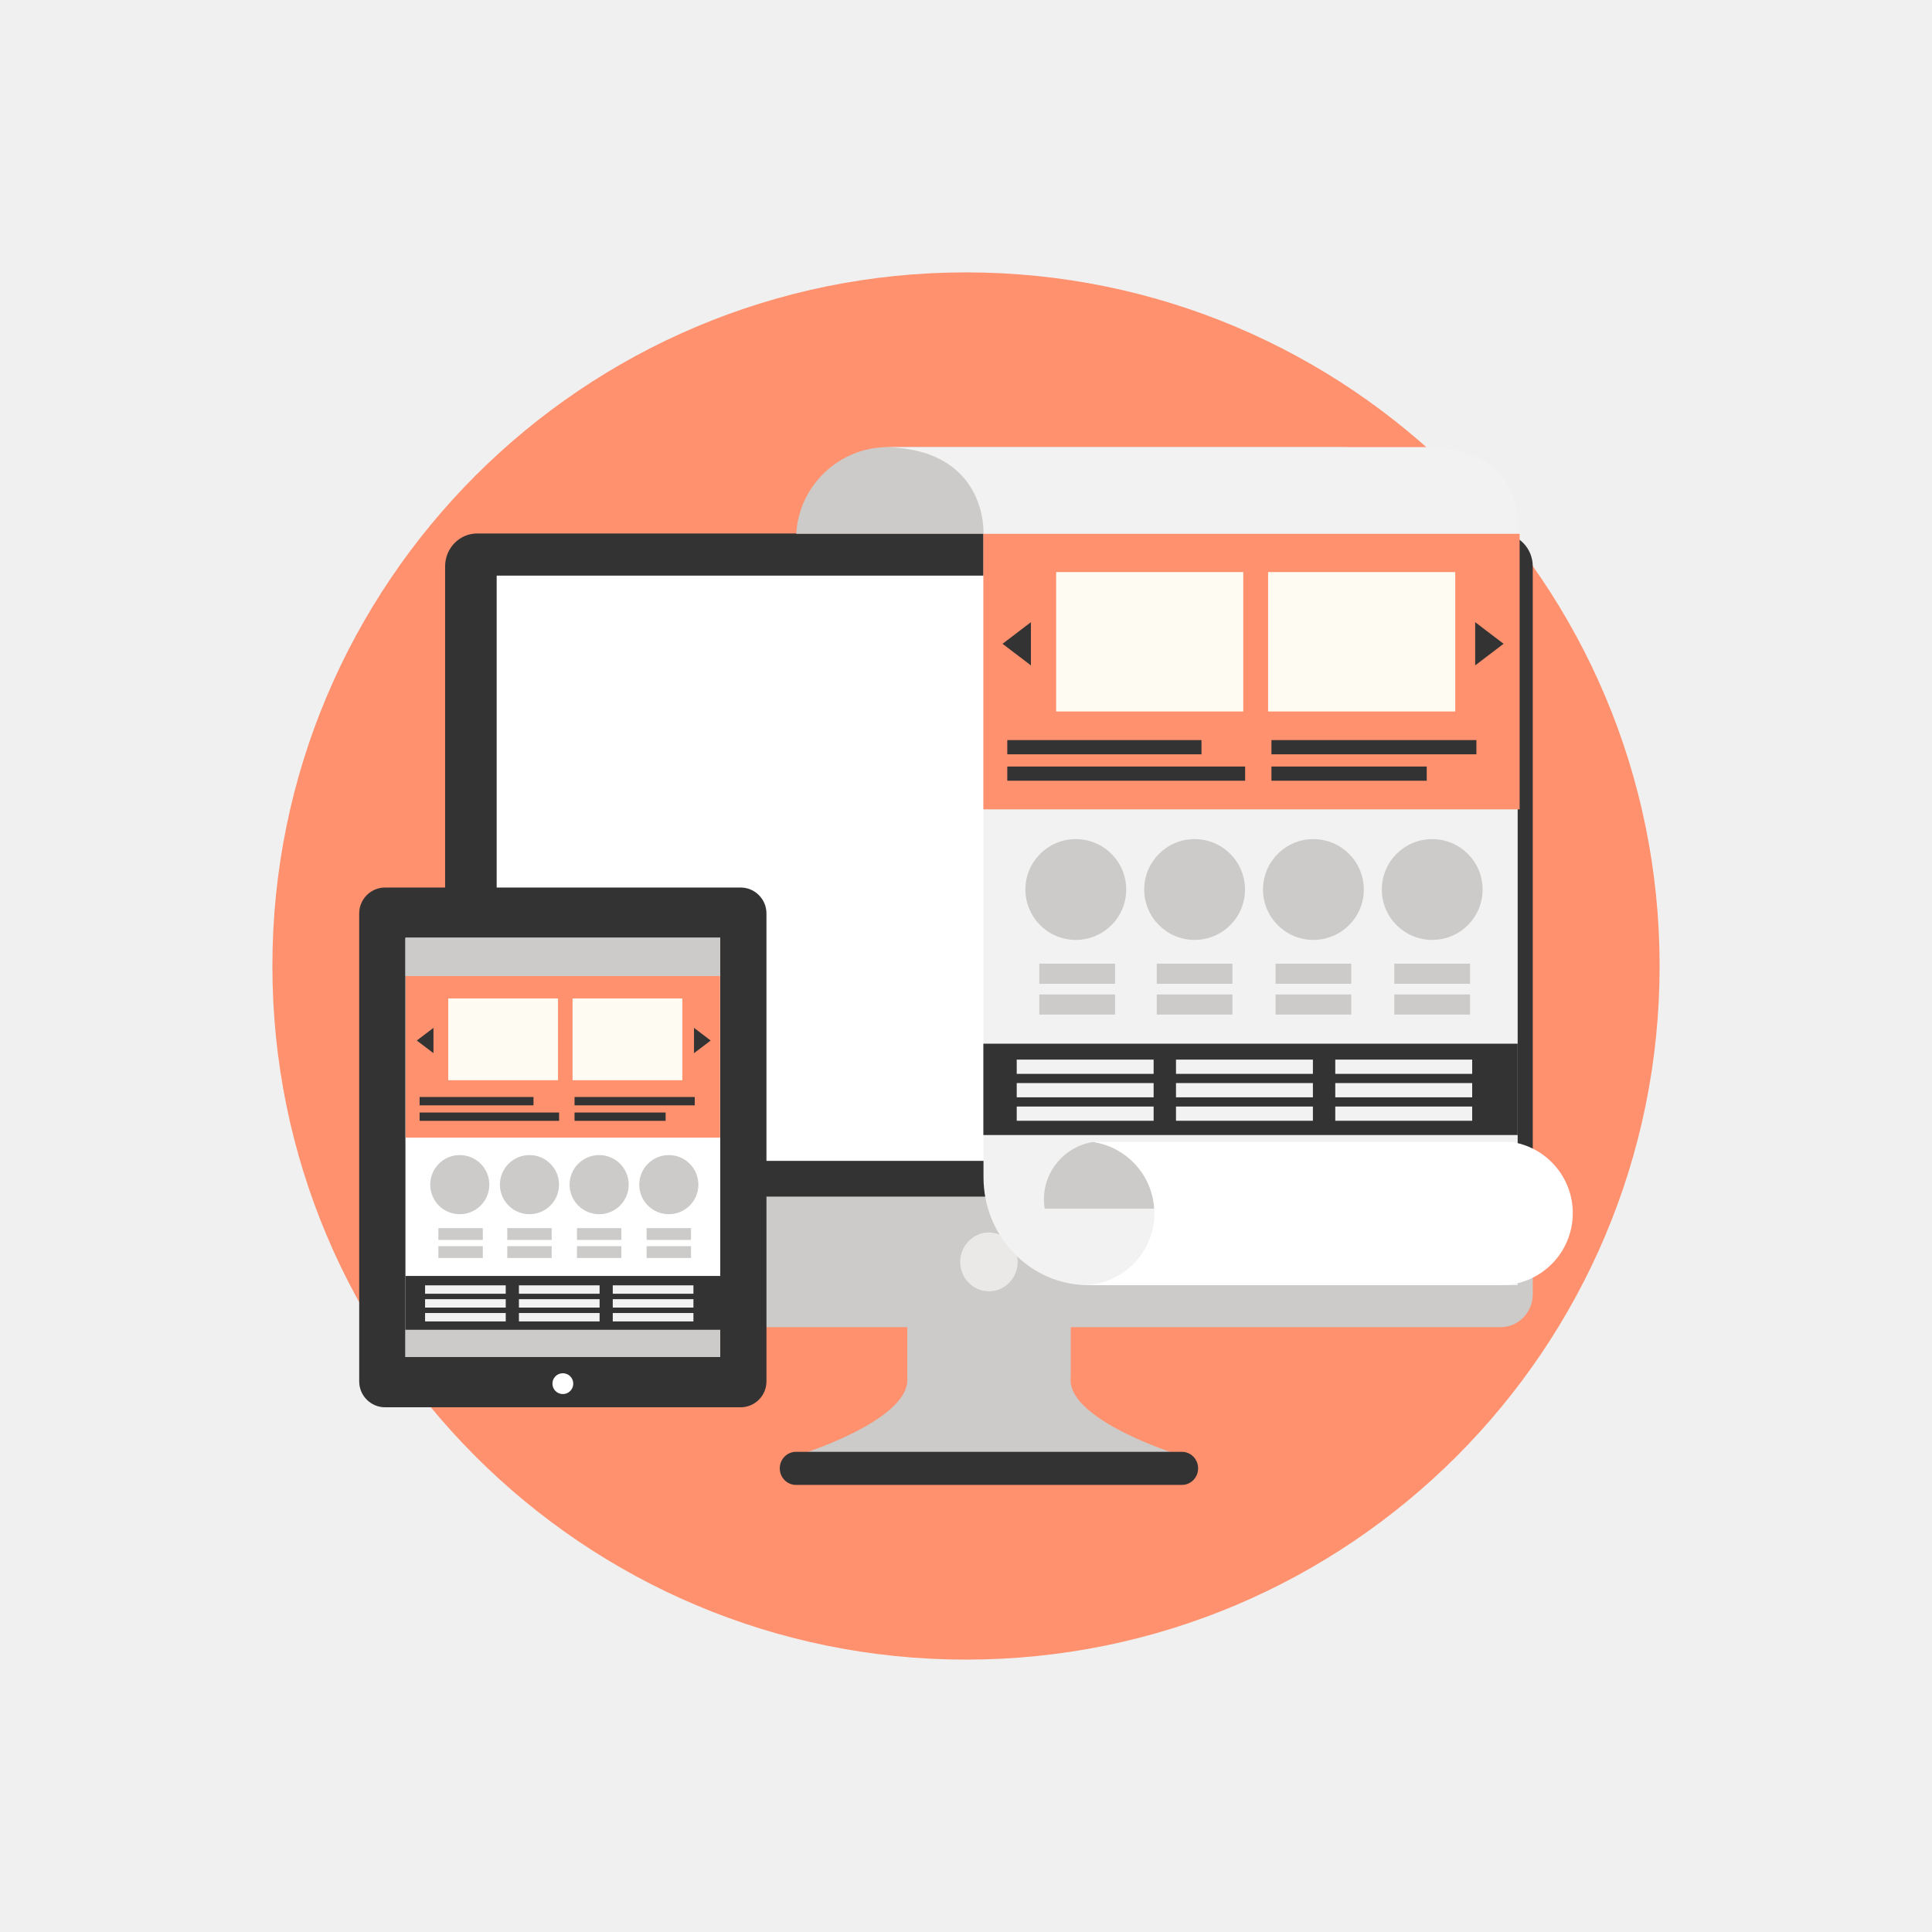
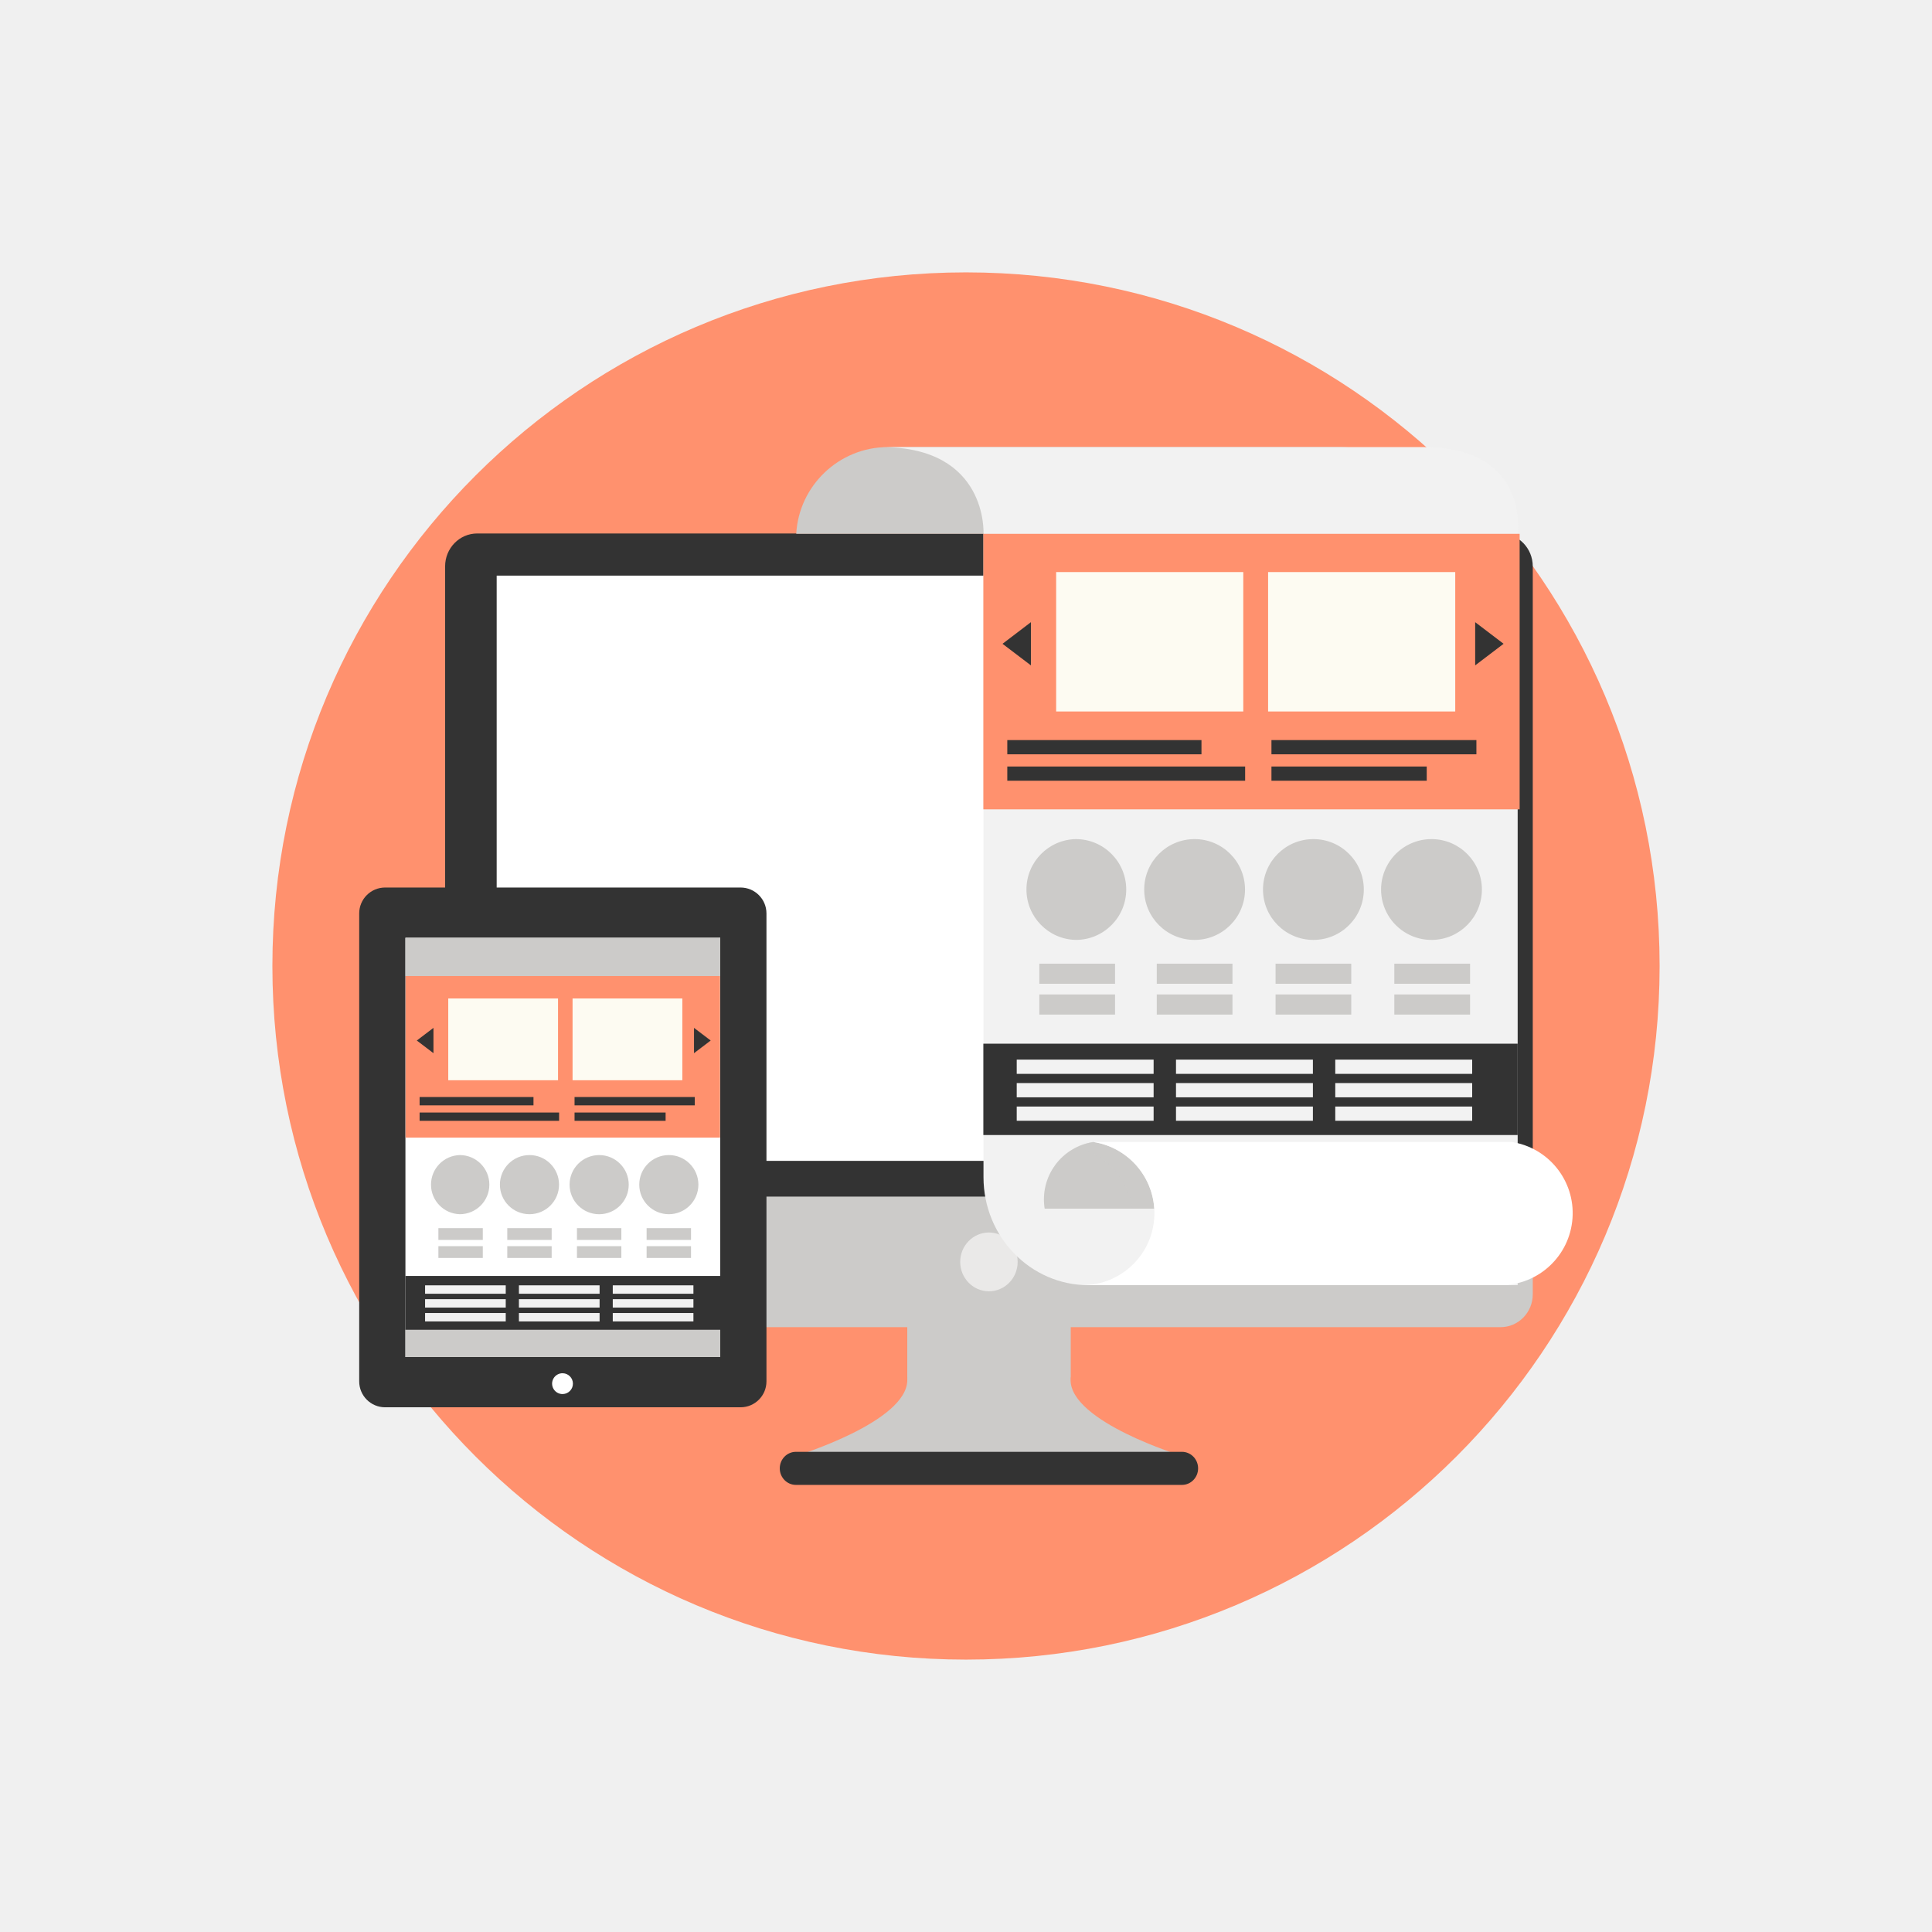
- <svg xmlns="http://www.w3.org/2000/svg" version="1.1" id="Layer_1" x="0px" y="0px" viewBox="0 0 180 180" enable-background="new 0 0 180 180" xml:space="preserve">
-   <g>
-     <g id="XMLID_43_">
-       <path fill="#FF916E" d="M90,25.377c-35.69,0-64.622,28.933-64.622,64.623c0,35.689,28.932,64.622,64.622,64.622    c35.689,0,64.622-28.933,64.622-64.622C154.622,54.31,125.69,25.377,90,25.377z" />
-     </g>
-     <g>
-       <g>
-         <g>
-           <g>
-             <g>
-               <path fill="#CCCBC9" d="M99.743,128.572c0-3.902,0-9.562,0-9.562h-7.607h-7.605c0,0,0,5.66,0,9.562        c0,3.903-10.347,7.064-10.347,7.064h17.952h17.953C110.089,135.635,99.743,132.475,99.743,128.572z" />
-             </g>
-             <g>
-               <path fill="#CCCBC9" d="M84.531,128.331h15.213c0-3.891,0-9.322,0-9.322H84.531C84.531,119.009,84.531,124.441,84.531,128.331        z" />
-             </g>
-             <g>
-               <path fill="#333333" d="M110.12,135.263H74.154c-0.831,0-1.505,0.69-1.505,1.541s0.674,1.541,1.505,1.541h35.967        c0.83,0,1.504-0.69,1.504-1.541S110.95,135.263,110.12,135.263z" />
-             </g>
-           </g>
-           <g>
-             <path fill="#333333" d="M139.81,49.702H44.463c-1.653,0-2.993,1.372-2.993,3.064v59.318h101.334V52.766       C142.804,51.074,141.464,49.702,139.81,49.702z" />
-           </g>
-           <g>
-             <rect x="46.274" y="53.63" fill="#FFFFFF" width="91.726" height="54.525" />
-           </g>
-           <g>
-             <path fill="#CCCBC9" d="M41.47,120.585c0,1.692,1.34,3.063,2.993,3.063h95.347c1.654,0,2.994-1.371,2.994-3.063v-9.098H41.47       V120.585z" />
-           </g>
-           <g>
-             <path fill="#EAE9E8" d="M92.136,114.829c-1.477,0-2.676,1.227-2.676,2.739c0,1.513,1.199,2.739,2.676,2.739       c1.479,0,2.677-1.227,2.677-2.739C94.813,116.055,93.615,114.829,92.136,114.829z" />
-           </g>
-         </g>
-       </g>
-       <g>
-         <g>
-           <path fill="#CCCBC9" d="M124.901,41.655H82.719c-4.544,0-8.29,3.594-8.535,8.08h59.251      C133.191,45.249,129.445,41.655,124.901,41.655z" />
-         </g>
-         <g>
-           <path fill="#F2F2F2" d="M132.616,41.655c-12.443,0-50.456,0-50.456,0c9.93,0,9.47,8.095,9.47,8.095v59.925      c0,5.558,4.381,10.063,9.786,10.063h39.982V49.749C141.399,49.749,142.545,41.655,132.616,41.655z" />
-         </g>
-         <g>
-           <g>
-             <path fill="#CCCBC9" d="M101.943,106.41c-0.027-0.005-0.053-0.009-0.08-0.013c-2.605,0.389-4.603,2.633-4.603,5.346       c0,0.294,0.024,0.583,0.069,0.864h10.211C107.347,109.466,104.99,106.912,101.943,106.41z" />
-           </g>
-           <g opacity="0.2">
-             <path fill="#CCCBC9" d="M101.943,106.41c-0.027-0.005-0.053-0.009-0.08-0.013c-0.579,0.086-1.127,0.265-1.631,0.519       c2.76,0.581,4.894,2.857,5.262,5.69h2.047C107.347,109.466,104.99,106.912,101.943,106.41z" />
-           </g>
-           <g>
-             <g>
-               <path fill="#FFFFFF" d="M140.764,106.382v0.012h-38.913c3.227,0.487,5.702,3.269,5.702,6.632c0,3.707-3.005,6.712-6.71,6.712        h38.664v-0.009c0.105,0.005,0.209,0.009,0.314,0.009c3.707,0,6.711-3.006,6.711-6.712        C146.533,109.639,144.025,106.84,140.764,106.382z" />
-             </g>
-           </g>
-         </g>
-         <g>
-           <g>
-             <g>
-               <rect x="91.617" y="49.735" fill="#FF916E" width="49.964" height="25.67" />
-             </g>
-           </g>
-           <g>
-             <g>
-               <g>
-                 <rect x="98.399" y="53.299" fill="#FDFBF2" width="17.434" height="12.988" />
-               </g>
-             </g>
-           </g>
-           <g>
-             <g>
-               <g>
-                 <rect x="118.146" y="53.299" fill="#FDFBF2" width="17.435" height="12.988" />
-               </g>
-             </g>
-           </g>
-           <g>
-             <g>
-               <rect x="93.847" y="68.953" fill="#333333" width="18.092" height="1.324" />
-             </g>
-           </g>
-           <g>
-             <g>
-               <rect x="93.847" y="71.415" fill="#333333" width="22.16" height="1.325" />
-             </g>
-           </g>
-           <g>
-             <g>
-               <rect x="118.458" y="68.953" fill="#333333" width="19.095" height="1.324" />
-             </g>
-           </g>
-           <g>
-             <g>
-               <rect x="118.458" y="71.415" fill="#333333" width="14.467" height="1.325" />
-             </g>
-           </g>
-           <g>
-             <g>
-               <polygon fill="#333333" points="137.439,61.992 140.086,59.98 137.439,57.967       " />
-             </g>
-           </g>
-           <g>
-             <g>
-               <polygon fill="#333333" points="96.048,61.992 96.048,57.967 93.402,59.981       " />
-             </g>
-           </g>
-         </g>
-         <g>
-           <path fill="#CCCBC9" d="M100.232,78.177c-2.594,0-4.697,2.103-4.697,4.697c0,2.593,2.104,4.695,4.697,4.695      c2.592,0,4.695-2.103,4.695-4.695C104.927,80.28,102.824,78.177,100.232,78.177z" />
-         </g>
-         <g>
-           <path fill="#CCCBC9" d="M111.299,78.177c-2.594,0-4.696,2.103-4.696,4.697c0,2.593,2.103,4.695,4.696,4.695      c2.594,0,4.696-2.103,4.696-4.695C115.995,80.28,113.893,78.177,111.299,78.177z" />
-         </g>
-         <g>
-           <path fill="#CCCBC9" d="M133.435,78.177c-2.592,0-4.695,2.103-4.695,4.697c0,2.593,2.104,4.695,4.695,4.695      c2.594,0,4.697-2.103,4.697-4.695C138.132,80.28,136.029,78.177,133.435,78.177z" />
-         </g>
-         <g>
-           <path fill="#CCCBC9" d="M122.367,78.177c-2.594,0-4.696,2.103-4.696,4.697c0,2.593,2.103,4.695,4.696,4.695      c2.593,0,4.696-2.103,4.696-4.695C127.064,80.28,124.96,78.177,122.367,78.177z" />
-         </g>
-         <g>
-           <g>
-             <rect x="96.831" y="89.783" fill="#CCCBC9" width="7.055" height="1.874" />
-           </g>
-           <g>
-             <rect x="96.831" y="92.652" fill="#CCCBC9" width="7.055" height="1.874" />
-           </g>
-         </g>
-         <g>
-           <g>
-             <rect x="107.773" y="89.783" fill="#CCCBC9" width="7.053" height="1.874" />
-           </g>
-           <g>
-             <rect x="107.773" y="92.652" fill="#CCCBC9" width="7.053" height="1.874" />
-           </g>
-         </g>
-         <g>
-           <g>
-             <rect x="118.841" y="89.783" fill="#CCCBC9" width="7.053" height="1.874" />
-           </g>
-           <g>
-             <rect x="118.841" y="92.652" fill="#CCCBC9" width="7.053" height="1.874" />
-           </g>
-         </g>
-         <g>
-           <g>
-             <rect x="129.908" y="89.783" fill="#CCCBC9" width="7.054" height="1.874" />
-           </g>
-           <g>
-             <rect x="129.908" y="92.652" fill="#CCCBC9" width="7.054" height="1.874" />
-           </g>
-         </g>
-         <g>
-           <rect x="91.617" y="97.238" fill="#333333" width="49.781" height="8.51" />
-         </g>
-         <g>
-           <g>
-             <rect x="94.726" y="98.722" fill="#F2F2F2" width="12.754" height="1.327" />
-           </g>
-           <g>
-             <rect x="94.726" y="100.907" fill="#F2F2F2" width="12.754" height="1.328" />
-           </g>
-           <g>
-             <rect x="94.726" y="103.093" fill="#F2F2F2" width="12.754" height="1.326" />
-           </g>
-         </g>
-         <g>
-           <g>
-             <rect x="109.565" y="98.722" fill="#F2F2F2" width="12.755" height="1.327" />
-           </g>
-           <g>
-             <rect x="109.565" y="100.907" fill="#F2F2F2" width="12.755" height="1.328" />
-           </g>
-           <g>
-             <rect x="109.565" y="103.093" fill="#F2F2F2" width="12.755" height="1.326" />
-           </g>
-         </g>
-         <g>
-           <g>
-             <rect x="124.404" y="98.722" fill="#F2F2F2" width="12.756" height="1.327" />
-           </g>
-           <g>
-             <rect x="124.404" y="100.907" fill="#F2F2F2" width="12.756" height="1.328" />
-           </g>
-           <g>
-             <rect x="124.404" y="103.093" fill="#F2F2F2" width="12.756" height="1.326" />
-           </g>
-         </g>
-       </g>
-       <g>
-         <g>
-           <path fill="#333333" d="M68.997,82.688H35.882c-1.336,0-2.416,1.082-2.416,2.415v43.598c0,1.332,1.08,2.413,2.416,2.413h33.115      c1.331,0,2.412-1.081,2.412-2.413V85.103C71.409,83.77,70.328,82.688,68.997,82.688z" />
-         </g>
-         <g>
-           <path fill="#FFFFFF" d="M52.439,127.942c-0.536,0-0.971,0.431-0.971,0.969c0,0.537,0.435,0.971,0.971,0.971      c0.535,0,0.971-0.434,0.971-0.971C53.409,128.373,52.974,127.942,52.439,127.942z" />
-         </g>
-         <g>
-           <rect x="37.773" y="87.368" fill="#FFFFFF" width="29.331" height="39.064" />
-         </g>
-         <g>
-           <rect x="37.773" y="87.368" fill="#CCCBC9" width="29.331" height="3.566" />
-         </g>
-         <g>
-           <rect x="37.773" y="123.896" fill="#CCCBC9" width="29.331" height="2.536" />
-         </g>
-         <g>
-           <g>
-             <g>
-               <g>
-                 <rect x="37.786" y="90.934" fill="#FF916E" width="29.304" height="15.056" />
-               </g>
-             </g>
-             <g>
-               <g>
-                 <g>
-                   <rect x="41.763" y="93.024" fill="#FDFBF2" width="10.227" height="7.619" />
-                 </g>
-               </g>
-             </g>
-             <g>
-               <g>
-                 <g>
-                   <rect x="53.345" y="93.024" fill="#FDFBF2" width="10.226" height="7.619" />
-                 </g>
-               </g>
-             </g>
-             <g>
-               <g>
-                 <rect x="39.094" y="102.205" fill="#333333" width="10.61" height="0.777" />
-               </g>
-             </g>
-             <g>
-               <g>
-                 <rect x="39.094" y="103.65" fill="#333333" width="12.997" height="0.776" />
-               </g>
-             </g>
-             <g>
-               <g>
-                 <rect x="53.529" y="102.205" fill="#333333" width="11.199" height="0.777" />
-               </g>
-             </g>
-             <g>
-               <g>
-                 <rect x="53.529" y="103.65" fill="#333333" width="8.484" height="0.776" />
-               </g>
-             </g>
-             <g>
-               <g>
-                 <polygon fill="#333333" points="64.659,98.123 66.213,96.943 64.659,95.763        " />
-               </g>
-             </g>
-             <g>
-               <g>
-                 <polygon fill="#333333" points="40.385,98.123 40.385,95.763 38.833,96.943        " />
-               </g>
-             </g>
-           </g>
-           <g>
-             <path fill="#CCCBC9" d="M42.837,107.615c-1.52,0-2.754,1.234-2.754,2.756c0,1.521,1.233,2.754,2.754,2.754       c1.522,0,2.754-1.233,2.754-2.754C45.591,108.849,44.359,107.615,42.837,107.615z" />
-           </g>
-           <g>
-             <path fill="#CCCBC9" d="M49.329,107.615c-1.521,0-2.754,1.234-2.754,2.756c0,1.521,1.232,2.754,2.754,2.754       c1.521,0,2.754-1.233,2.754-2.754C52.083,108.849,50.851,107.615,49.329,107.615z" />
-           </g>
-           <g>
-             <path fill="#CCCBC9" d="M62.312,107.615c-1.521,0-2.754,1.234-2.754,2.756c0,1.521,1.233,2.754,2.754,2.754       c1.521,0,2.754-1.233,2.754-2.754C65.066,108.849,63.833,107.615,62.312,107.615z" />
-           </g>
-           <g>
-             <path fill="#CCCBC9" d="M55.822,107.615c-1.522,0-2.756,1.234-2.756,2.756c0,1.521,1.234,2.754,2.756,2.754       c1.521,0,2.754-1.233,2.754-2.754C58.575,108.849,57.343,107.615,55.822,107.615z" />
-           </g>
-           <g>
-             <g>
-               <rect x="40.844" y="114.422" fill="#CCCBC9" width="4.138" height="1.099" />
-             </g>
-             <g>
-               <rect x="40.844" y="116.104" fill="#CCCBC9" width="4.138" height="1.099" />
-             </g>
-           </g>
-           <g>
-             <g>
-               <rect x="47.261" y="114.422" fill="#CCCBC9" width="4.137" height="1.099" />
-             </g>
-             <g>
-               <rect x="47.261" y="116.104" fill="#CCCBC9" width="4.137" height="1.099" />
-             </g>
-           </g>
-           <g>
-             <g>
-               <rect x="53.753" y="114.422" fill="#CCCBC9" width="4.137" height="1.099" />
-             </g>
-             <g>
-               <rect x="53.753" y="116.104" fill="#CCCBC9" width="4.137" height="1.099" />
-             </g>
-           </g>
-           <g>
-             <g>
-               <rect x="60.243" y="114.422" fill="#CCCBC9" width="4.138" height="1.099" />
-             </g>
-             <g>
-               <rect x="60.243" y="116.104" fill="#CCCBC9" width="4.138" height="1.099" />
-             </g>
-           </g>
-         </g>
-         <g>
-           <g>
-             <rect x="37.773" y="118.878" fill="#333333" width="29.331" height="5.018" />
-           </g>
-           <g>
-             <g>
-               <rect x="39.604" y="119.752" fill="#F2F2F2" width="7.515" height="0.783" />
-             </g>
-             <g>
-               <rect x="39.604" y="121.041" fill="#F2F2F2" width="7.515" height="0.783" />
-             </g>
-             <g>
-               <rect x="39.604" y="122.331" fill="#F2F2F2" width="7.515" height="0.782" />
-             </g>
-           </g>
-           <g>
-             <g>
-               <rect x="48.347" y="119.752" fill="#F2F2F2" width="7.516" height="0.783" />
-             </g>
-             <g>
-               <rect x="48.347" y="121.041" fill="#F2F2F2" width="7.516" height="0.783" />
-             </g>
-             <g>
-               <rect x="48.347" y="122.331" fill="#F2F2F2" width="7.516" height="0.782" />
-             </g>
-           </g>
-           <g>
-             <g>
-               <rect x="57.09" y="119.752" fill="#F2F2F2" width="7.515" height="0.783" />
-             </g>
-             <g>
-               <rect x="57.09" y="121.041" fill="#F2F2F2" width="7.515" height="0.783" />
-             </g>
-             <g>
-               <rect x="57.09" y="122.331" fill="#F2F2F2" width="7.515" height="0.782" />
-             </g>
-           </g>
-         </g>
-       </g>
-     </g>
-   </g>
+ <svg xmlns="http://www.w3.org/2000/svg" xml:space="preserve" viewBox="0 0 180 180">
+   <path fill="#FF916E" d="M90 25.377C54.31 25.377 25.378 54.31 25.378 90c0 35.689 28.932 64.622 64.622 64.622S154.622 125.689 154.622 90 125.69 25.377 90 25.377" />
+   <path fill="#CCCBC9" d="M99.743 128.572v-9.562H84.531v9.562c0 3.903-10.347 7.064-10.347 7.064h35.905c0-.001-10.346-3.161-10.346-7.064" />
+   <path fill="#CCCBC9" d="M84.531 128.331h15.213v-9.322H84.531z" />
+   <path fill="#333" d="M110.12 135.263H74.154c-.831 0-1.505.69-1.505 1.541s.674 1.541 1.505 1.541h35.967c.83 0 1.504-.69 1.504-1.541s-.675-1.541-1.505-1.541m29.69-85.561H44.463c-1.653 0-2.993 1.372-2.993 3.064v59.318h101.334V52.766c0-1.692-1.34-3.064-2.994-3.064" />
+   <path fill="#FFF" d="M46.274 53.63H138v54.525H46.274z" />
+   <path fill="#CCCBC9" d="M41.47 120.585c0 1.692 1.34 3.063 2.993 3.063h95.347c1.654 0 2.994-1.371 2.994-3.063v-9.098H41.47z" />
+   <path fill="#EAE9E8" d="M92.136 114.829c-1.477 0-2.676 1.227-2.676 2.739 0 1.513 1.199 2.739 2.676 2.739 1.479 0 2.677-1.227 2.677-2.739 0-1.513-1.198-2.739-2.677-2.739" />
+   <path fill="#CCCBC9" d="M124.901 41.655H82.719c-4.544 0-8.29 3.594-8.535 8.08h59.251c-.244-4.486-3.99-8.08-8.534-8.08" />
+   <path fill="#F2F2F2" d="M132.616 41.655H82.16c9.93 0 9.47 8.095 9.47 8.095v59.925c0 5.558 4.381 10.063 9.786 10.063h39.982V49.749c.001 0 1.147-8.094-8.782-8.094" />
+   <path fill="#CCCBC9" d="m101.943 106.41-.08-.013a5.407 5.407 0 0 0-4.534 6.21h10.211a6.71 6.71 0 0 0-5.597-6.197" />
+   <path fill="#CCCBC9" d="m101.943 106.41-.08-.013a5.4 5.4 0 0 0-1.631.519 6.71 6.71 0 0 1 5.262 5.69h2.047a6.71 6.71 0 0 0-5.598-6.196" opacity=".2" />
+   <path fill="#FFF" d="M140.764 106.382v.012h-38.913a6.71 6.71 0 0 1-1.008 13.344h38.664v-.009q.157.008.314.009a6.712 6.712 0 0 0 .943-13.356" />
+   <path fill="#FF916E" d="M91.617 49.735h49.964v25.67H91.617z" />
+   <path fill="#FDFBF2" d="M98.399 53.299h17.434v12.988H98.399zm19.747 0h17.435v12.988h-17.435z" />
+   <path fill="#333" d="M93.847 68.953h18.092v1.324H93.847zm0 2.462h22.16v1.325h-22.16zm24.611-2.462h19.095v1.324h-19.095zm0 2.462h14.467v1.325h-14.467zm18.981-9.423 2.647-2.012-2.647-2.013zm-41.391 0v-4.025l-2.646 2.014z" />
+   <path fill="#CCCBC9" d="M100.232 78.177a4.697 4.697 0 0 0 0 9.392 4.696 4.696 0 0 0 0-9.392m11.067 0a4.696 4.696 0 1 0 0 9.393 4.696 4.696 0 0 0 0-9.393m22.136 0a4.697 4.697 0 1 0 .003 9.393 4.697 4.697 0 0 0-.003-9.393m-11.068 0a4.696 4.696 0 1 0 0 9.393 4.696 4.696 0 0 0 0-9.393M96.831 89.783h7.055v1.874h-7.055zm0 2.869h7.055v1.874h-7.055zm10.942-2.869h7.053v1.874h-7.053zm0 2.869h7.053v1.874h-7.053zm11.068-2.869h7.053v1.874h-7.053zm0 2.869h7.053v1.874h-7.053zm11.067-2.869h7.054v1.874h-7.054zm0 2.869h7.054v1.874h-7.054z" />
+   <path fill="#333" d="M91.617 97.238h49.781v8.51H91.617z" />
+   <path fill="#F2F2F2" d="M94.726 98.722h12.754v1.327H94.726zm0 2.185h12.754v1.328H94.726zm0 2.186h12.754v1.326H94.726zm14.839-4.371h12.755v1.327h-12.755zm0 2.185h12.755v1.328h-12.755zm0 2.186h12.755v1.326h-12.755zm14.839-4.371h12.756v1.327h-12.756zm0 2.185h12.756v1.328h-12.756zm0 2.186h12.756v1.326h-12.756z" />
+   <path fill="#333" d="M68.997 82.688H35.882a2.415 2.415 0 0 0-2.416 2.415v43.598a2.414 2.414 0 0 0 2.416 2.413h33.115a2.414 2.414 0 0 0 2.412-2.413V85.103a2.415 2.415 0 0 0-2.412-2.415" />
+   <path fill="#FFF" d="M52.439 127.942a.97.97 0 1 0 0 1.939.97.97 0 0 0 0-1.939M37.773 87.368h29.331v39.064H37.773z" />
+   <path fill="#CCCBC9" d="M37.773 87.368h29.331v3.566H37.773zm0 36.528h29.331v2.536H37.773z" />
+   <path fill="#FF916E" d="M37.786 90.934H67.09v15.056H37.786z" />
+   <path fill="#FDFBF2" d="M41.763 93.024H51.99v7.619H41.763zm11.582 0h10.226v7.619H53.345z" />
+   <path fill="#333" d="M39.094 102.205h10.61v.777h-10.61zm0 1.445h12.997v.776H39.094zm14.435-1.445h11.199v.777H53.529zm0 1.445h8.484v.776h-8.484zm11.13-5.527 1.554-1.18-1.554-1.18zm-24.274 0v-2.36l-1.552 1.18z" />
+   <path fill="#CCCBC9" d="M42.837 107.615a2.756 2.756 0 0 0 0 5.51 2.754 2.754 0 0 0 0-5.51m6.492 0a2.755 2.755 0 1 0 .002 5.51 2.755 2.755 0 0 0-.002-5.51m12.983 0a2.755 2.755 0 1 0 .002 5.51 2.755 2.755 0 0 0-.002-5.51m-6.49 0a2.756 2.756 0 1 0 0 5.512 2.756 2.756 0 0 0 0-5.512m-14.978 6.807h4.138v1.099h-4.138zm0 1.682h4.138v1.099h-4.138zm6.417-1.682h4.137v1.099h-4.137zm0 1.682h4.137v1.099h-4.137zm6.492-1.682h4.137v1.099h-4.137zm0 1.682h4.137v1.099h-4.137zm6.49-1.682h4.138v1.099h-4.138zm0 1.682h4.138v1.099h-4.138z" />
+   <path fill="#333" d="M37.773 118.878h29.331v5.018H37.773z" />
+   <path fill="#F2F2F2" d="M39.604 119.752h7.515v.783h-7.515zm0 1.289h7.515v.783h-7.515zm0 1.29h7.515v.782h-7.515zm8.743-2.579h7.516v.783h-7.516zm0 1.289h7.516v.783h-7.516zm0 1.29h7.516v.782h-7.516zm8.743-2.579h7.515v.783H57.09zm0 1.289h7.515v.783H57.09zm0 1.29h7.515v.782H57.09z" />
</svg>
